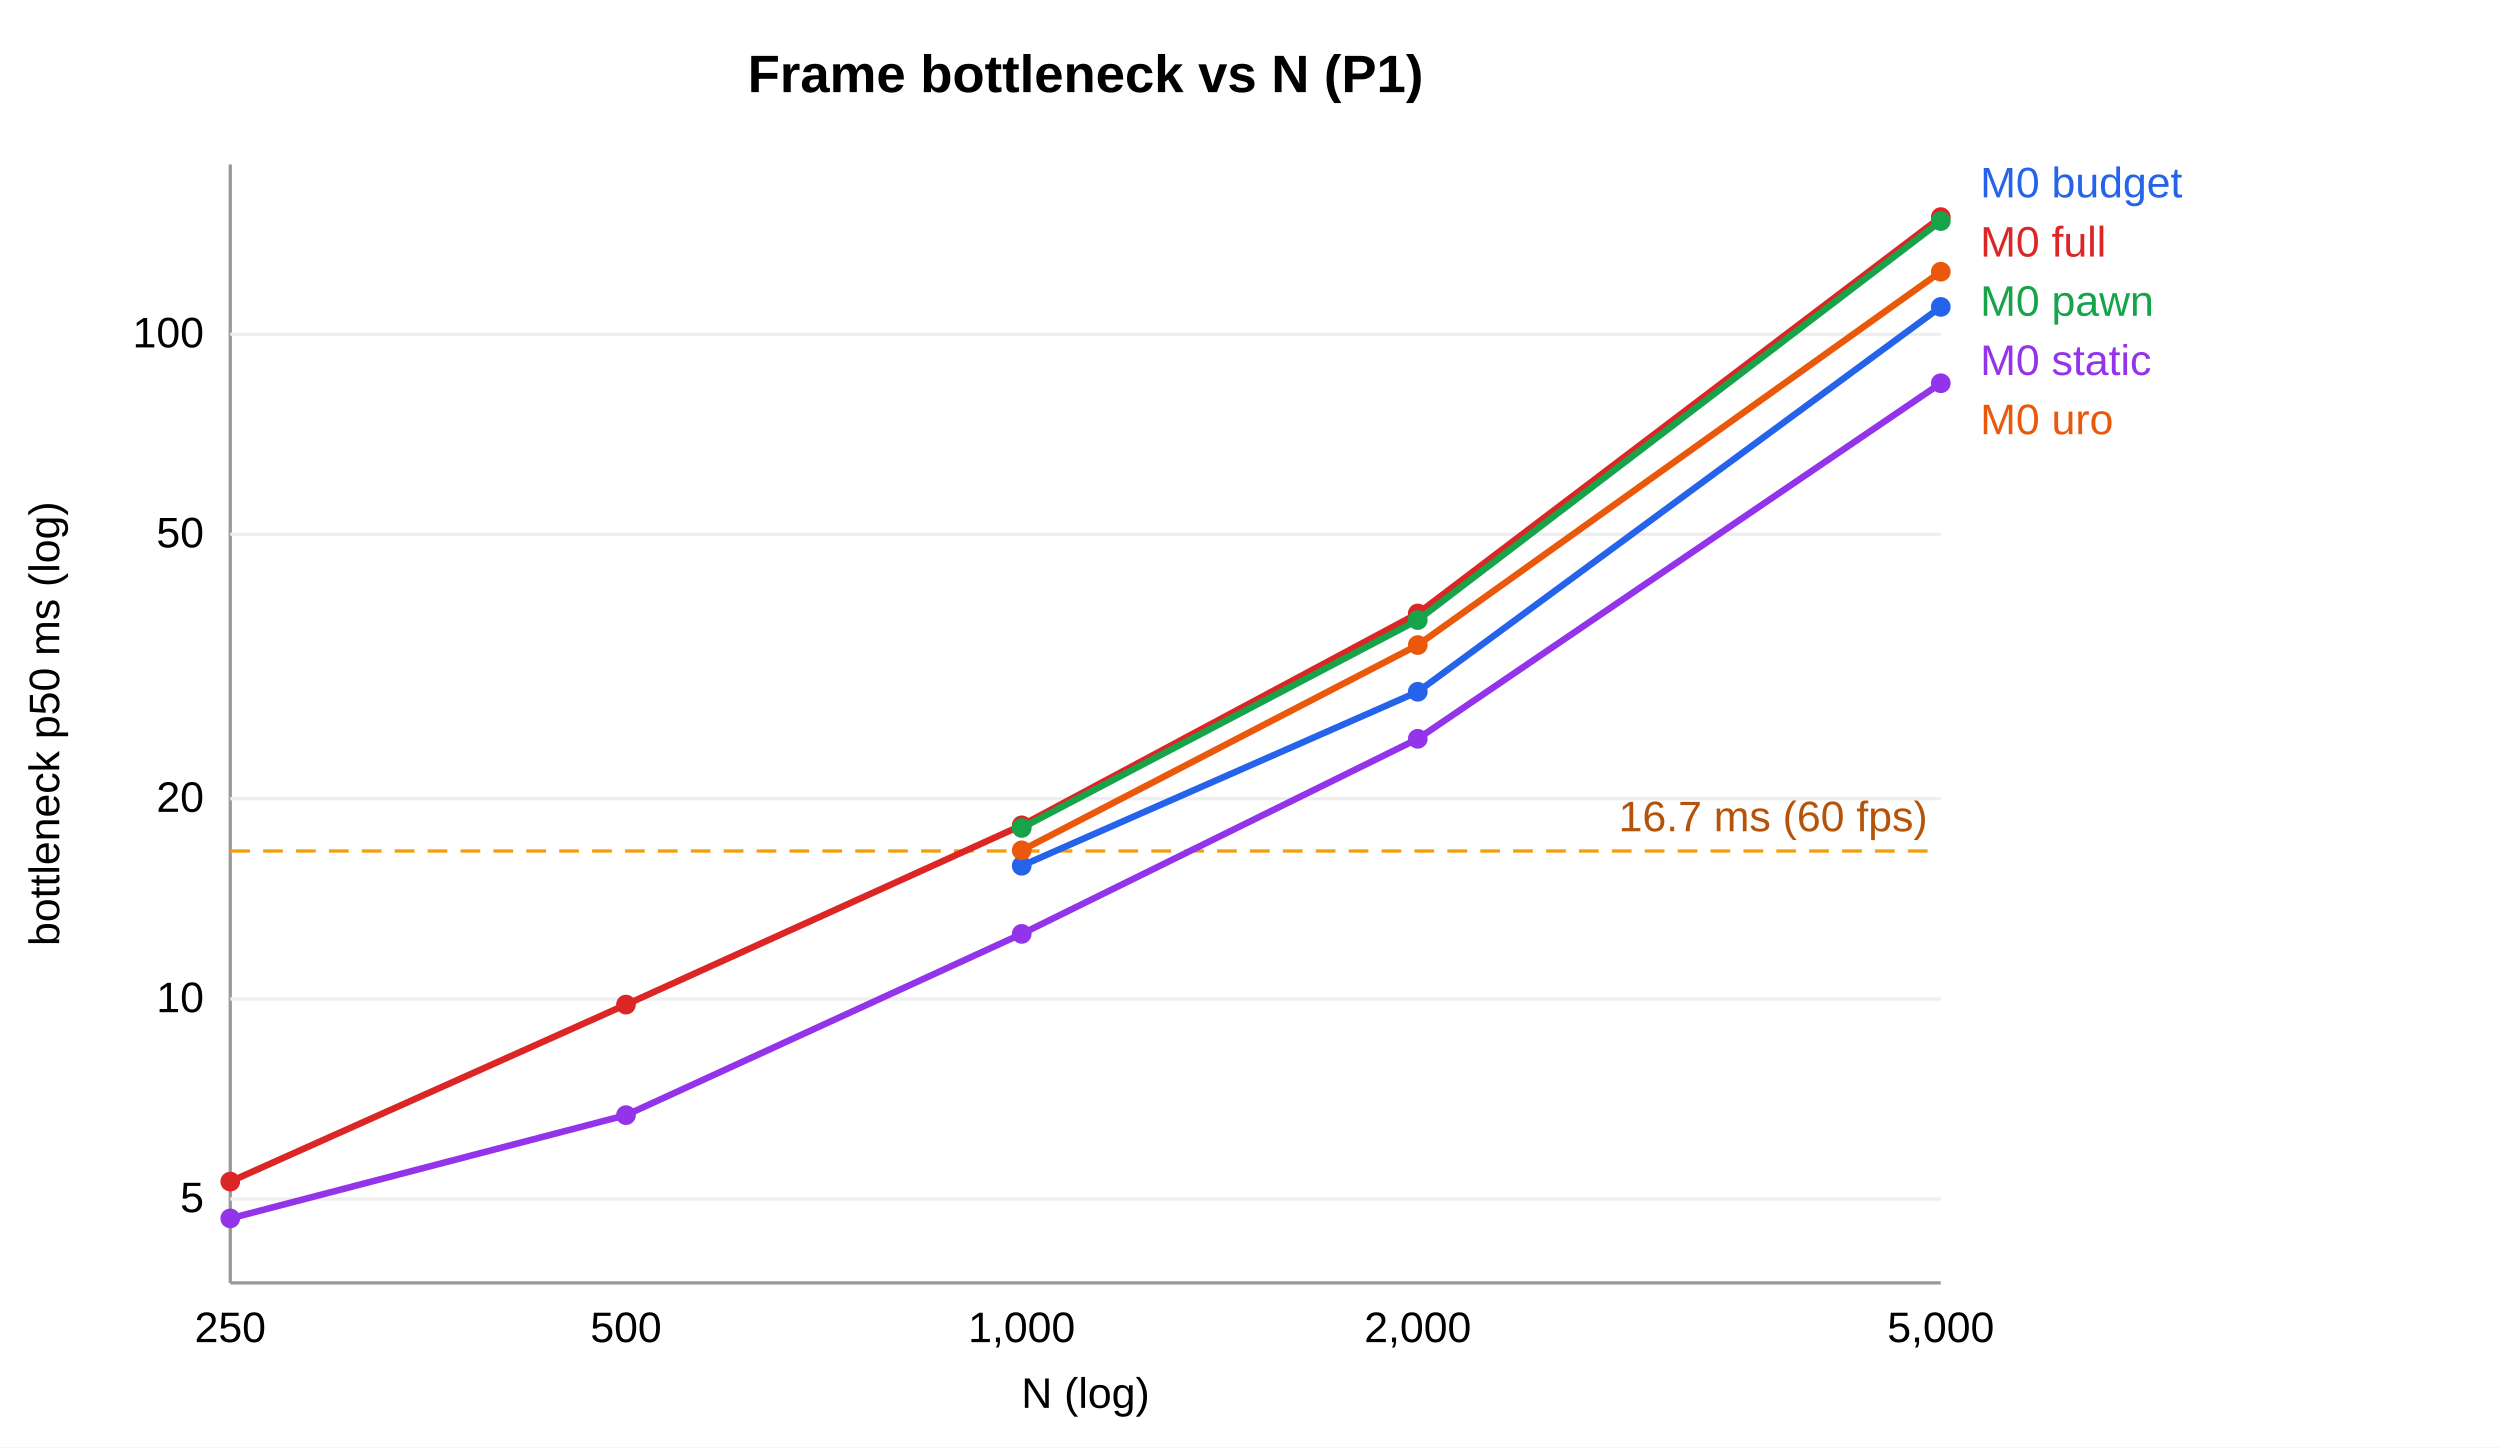
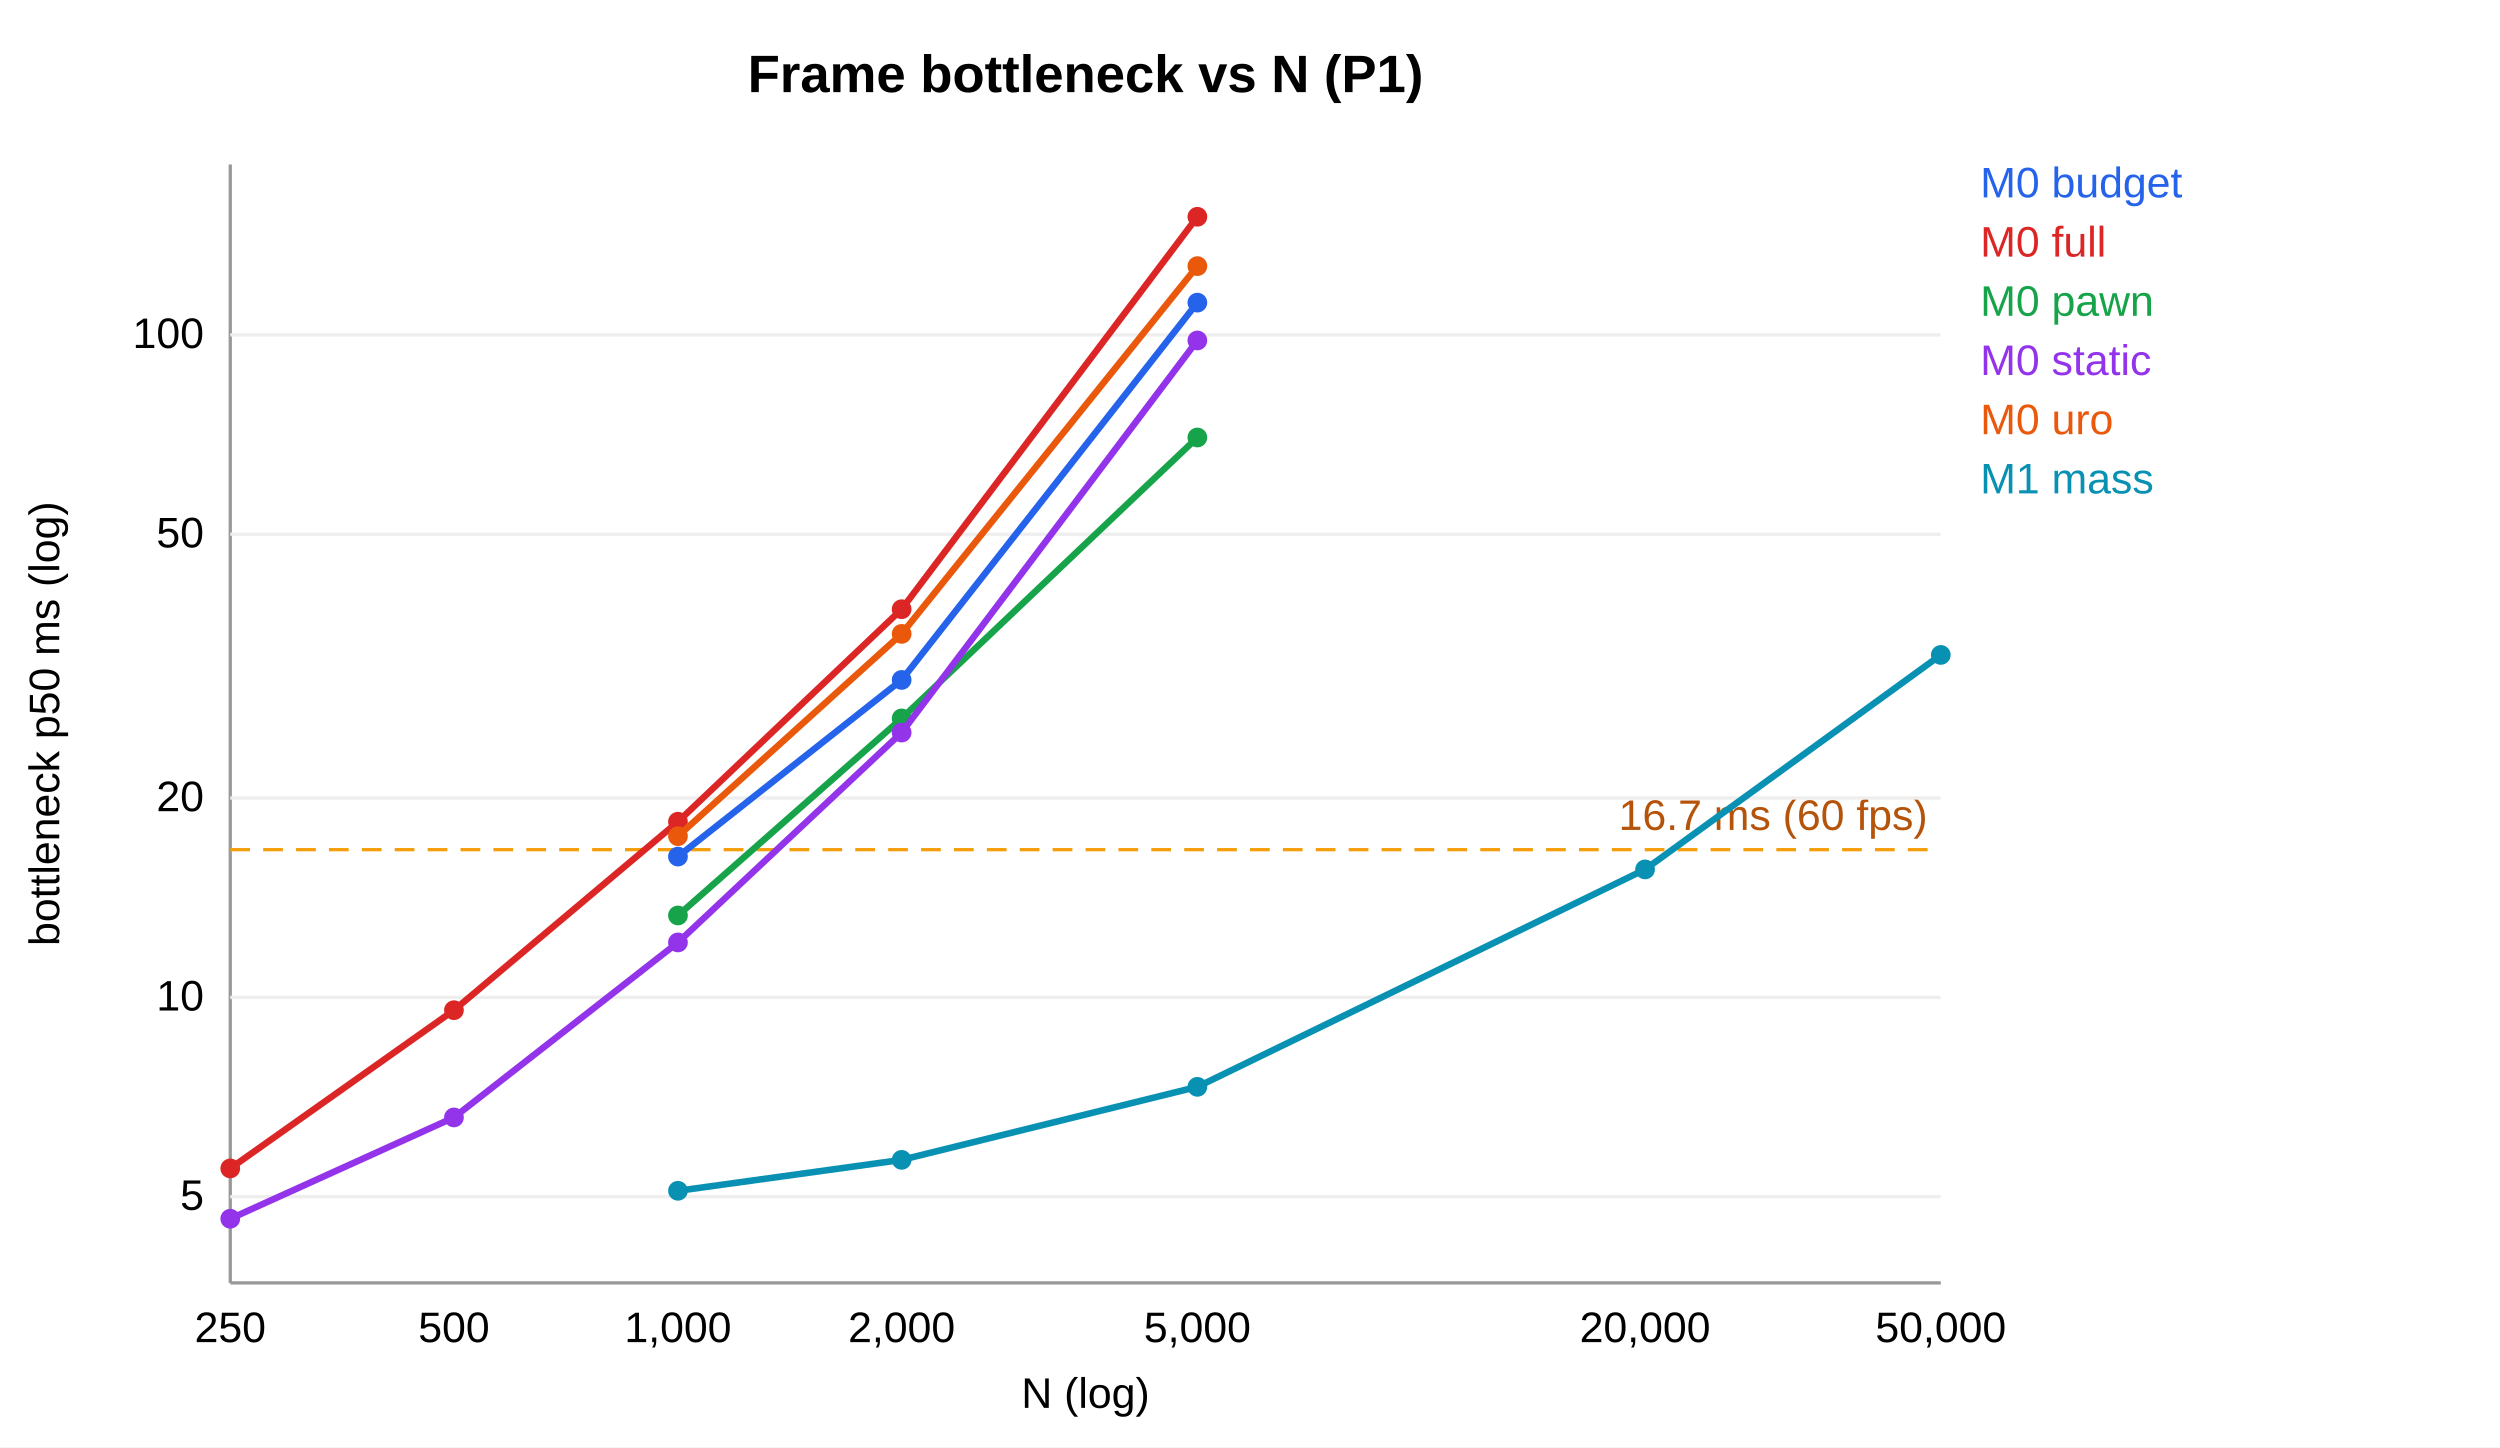
<svg xmlns="http://www.w3.org/2000/svg" width="760" height="440" viewBox="0 0 760 440" font-family="Segoe UI, Arial, sans-serif" font-size="13">
  <rect width="100%" height="100%" fill="white" />
  <text x="330.0" y="28" text-anchor="middle" font-size="16" font-weight="600">Frame bottleneck vs N (P1)</text>
  <line x1="70" y1="390" x2="590" y2="390" stroke="#999" />
  <line x1="70" y1="50" x2="70" y2="390" stroke="#999" />
-   <line x1="70" y1="258.7" x2="590" y2="258.7" stroke="#f59e0b" stroke-dasharray="6 4" />
-   <text x="586" y="252.7" text-anchor="end" fill="#b45309">16.7 ms (60 fps)</text>
+   <line x1="70" y1="258.3" x2="590" y2="258.3" stroke="#f59e0b" stroke-dasharray="6 4" />
+   <text x="586" y="252.3" text-anchor="end" fill="#b45309">16.7 ms (60 fps)</text>
  <text x="70.0" y="408" text-anchor="middle">250</text>
-   <text x="190.3" y="408" text-anchor="middle">500</text>
-   <text x="310.6" y="408" text-anchor="middle">1,000</text>
-   <text x="431.0" y="408" text-anchor="middle">2,000</text>
-   <text x="590.0" y="408" text-anchor="middle">5,000</text>
-   <text x="62" y="368.5" text-anchor="end">5</text>
-   <line x1="70" y1="364.5" x2="590" y2="364.5" stroke="#eee" />
-   <text x="62" y="307.7" text-anchor="end">10</text>
-   <line x1="70" y1="303.7" x2="590" y2="303.7" stroke="#eee" />
-   <text x="62" y="246.8" text-anchor="end">20</text>
-   <line x1="70" y1="242.8" x2="590" y2="242.8" stroke="#eee" />
+   <text x="138.0" y="408" text-anchor="middle">500</text>
+   <text x="206.1" y="408" text-anchor="middle">1,000</text>
+   <text x="274.1" y="408" text-anchor="middle">2,000</text>
+   <text x="364.0" y="408" text-anchor="middle">5,000</text>
+   <text x="500.1" y="408" text-anchor="middle">20,000</text>
+   <text x="590.0" y="408" text-anchor="middle">50,000</text>
+   <text x="62" y="367.8" text-anchor="end">5</text>
+   <line x1="70" y1="363.8" x2="590" y2="363.8" stroke="#eee" />
+   <text x="62" y="307.2" text-anchor="end">10</text>
+   <line x1="70" y1="303.2" x2="590" y2="303.2" stroke="#eee" />
+   <text x="62" y="246.6" text-anchor="end">20</text>
+   <line x1="70" y1="242.6" x2="590" y2="242.6" stroke="#eee" />
  <text x="62" y="166.4" text-anchor="end">50</text>
  <line x1="70" y1="162.4" x2="590" y2="162.4" stroke="#eee" />
-   <text x="62" y="105.6" text-anchor="end">100</text>
-   <line x1="70" y1="101.6" x2="590" y2="101.6" stroke="#eee" />
+   <text x="62" y="105.8" text-anchor="end">100</text>
+   <line x1="70" y1="101.8" x2="590" y2="101.8" stroke="#eee" />
  <text x="330.0" y="428" text-anchor="middle">N (log)</text>
  <text x="18" y="220.0" transform="rotate(-90 18 220.0)" text-anchor="middle">bottleneck p50 ms (log)</text>
-   <path d="M310.6,263.2 L431.0,210.3 L590.0,93.3" fill="none" stroke="#2563eb" stroke-width="2" />
-   <circle cx="310.6" cy="263.2" r="3" fill="#2563eb" />
-   <circle cx="431.0" cy="210.3" r="3" fill="#2563eb" />
-   <circle cx="590.0" cy="93.3" r="3" fill="#2563eb" />
+   <path d="M206.1,260.4 L274.1,206.7 L364.0,92.0" fill="none" stroke="#2563eb" stroke-width="2" />
+   <circle cx="206.1" cy="260.4" r="3" fill="#2563eb" />
+   <circle cx="274.1" cy="206.7" r="3" fill="#2563eb" />
+   <circle cx="364.0" cy="92.0" r="3" fill="#2563eb" />
  <text x="602" y="60" fill="#2563eb">M0 budget</text>
-   <path d="M70.0,359.2 L190.3,305.4 L310.6,250.9 L431.0,186.5 L590.0,66.0" fill="none" stroke="#dc2626" stroke-width="2" />
-   <circle cx="70.0" cy="359.2" r="3" fill="#dc2626" />
-   <circle cx="190.3" cy="305.4" r="3" fill="#dc2626" />
-   <circle cx="310.6" cy="250.9" r="3" fill="#dc2626" />
-   <circle cx="431.0" cy="186.5" r="3" fill="#dc2626" />
-   <circle cx="590.0" cy="66.0" r="3" fill="#dc2626" />
+   <path d="M70.0,355.2 L138.0,307.1 L206.1,249.8 L274.1,185.2 L364.0,65.9" fill="none" stroke="#dc2626" stroke-width="2" />
+   <circle cx="70.0" cy="355.2" r="3" fill="#dc2626" />
+   <circle cx="138.0" cy="307.1" r="3" fill="#dc2626" />
+   <circle cx="206.1" cy="249.8" r="3" fill="#dc2626" />
+   <circle cx="274.1" cy="185.2" r="3" fill="#dc2626" />
+   <circle cx="364.0" cy="65.9" r="3" fill="#dc2626" />
  <text x="602" y="78" fill="#dc2626">M0 full</text>
-   <path d="M310.6,251.7 L431.0,188.5 L590.0,67.2" fill="none" stroke="#16a34a" stroke-width="2" />
-   <circle cx="310.6" cy="251.7" r="3" fill="#16a34a" />
-   <circle cx="431.0" cy="188.5" r="3" fill="#16a34a" />
-   <circle cx="590.0" cy="67.2" r="3" fill="#16a34a" />
+   <path d="M206.1,278.3 L274.1,218.4 L364.0,133.0" fill="none" stroke="#16a34a" stroke-width="2" />
+   <circle cx="206.1" cy="278.3" r="3" fill="#16a34a" />
+   <circle cx="274.1" cy="218.4" r="3" fill="#16a34a" />
+   <circle cx="364.0" cy="133.0" r="3" fill="#16a34a" />
  <text x="602" y="96" fill="#16a34a">M0 pawn</text>
-   <path d="M70.0,370.4 L190.3,339.0 L310.6,283.9 L431.0,224.6 L590.0,116.5" fill="none" stroke="#9333ea" stroke-width="2" />
-   <circle cx="70.0" cy="370.4" r="3" fill="#9333ea" />
-   <circle cx="190.3" cy="339.0" r="3" fill="#9333ea" />
-   <circle cx="310.6" cy="283.9" r="3" fill="#9333ea" />
-   <circle cx="431.0" cy="224.6" r="3" fill="#9333ea" />
-   <circle cx="590.0" cy="116.5" r="3" fill="#9333ea" />
+   <path d="M70.0,370.5 L138.0,339.7 L206.1,286.5 L274.1,222.7 L364.0,103.5" fill="none" stroke="#9333ea" stroke-width="2" />
+   <circle cx="70.0" cy="370.5" r="3" fill="#9333ea" />
+   <circle cx="138.0" cy="339.7" r="3" fill="#9333ea" />
+   <circle cx="206.1" cy="286.5" r="3" fill="#9333ea" />
+   <circle cx="274.1" cy="222.7" r="3" fill="#9333ea" />
+   <circle cx="364.0" cy="103.5" r="3" fill="#9333ea" />
  <text x="602" y="114" fill="#9333ea">M0 static</text>
-   <path d="M310.6,258.5 L431.0,196.1 L590.0,82.6" fill="none" stroke="#ea580c" stroke-width="2" />
-   <circle cx="310.6" cy="258.5" r="3" fill="#ea580c" />
-   <circle cx="431.0" cy="196.1" r="3" fill="#ea580c" />
-   <circle cx="590.0" cy="82.6" r="3" fill="#ea580c" />
+   <path d="M206.1,254.2 L274.1,192.7 L364.0,80.9" fill="none" stroke="#ea580c" stroke-width="2" />
+   <circle cx="206.1" cy="254.2" r="3" fill="#ea580c" />
+   <circle cx="274.1" cy="192.7" r="3" fill="#ea580c" />
+   <circle cx="364.0" cy="80.9" r="3" fill="#ea580c" />
  <text x="602" y="132" fill="#ea580c">M0 uro</text>
+   <path d="M206.1,362.0 L274.1,352.6 L364.0,330.4 L500.1,264.3 L590.0,199.1" fill="none" stroke="#0891b2" stroke-width="2" />
+   <circle cx="206.1" cy="362.0" r="3" fill="#0891b2" />
+   <circle cx="274.1" cy="352.6" r="3" fill="#0891b2" />
+   <circle cx="364.0" cy="330.4" r="3" fill="#0891b2" />
+   <circle cx="500.1" cy="264.3" r="3" fill="#0891b2" />
+   <circle cx="590.0" cy="199.1" r="3" fill="#0891b2" />
+   <text x="602" y="150" fill="#0891b2">M1 mass</text>
</svg>
